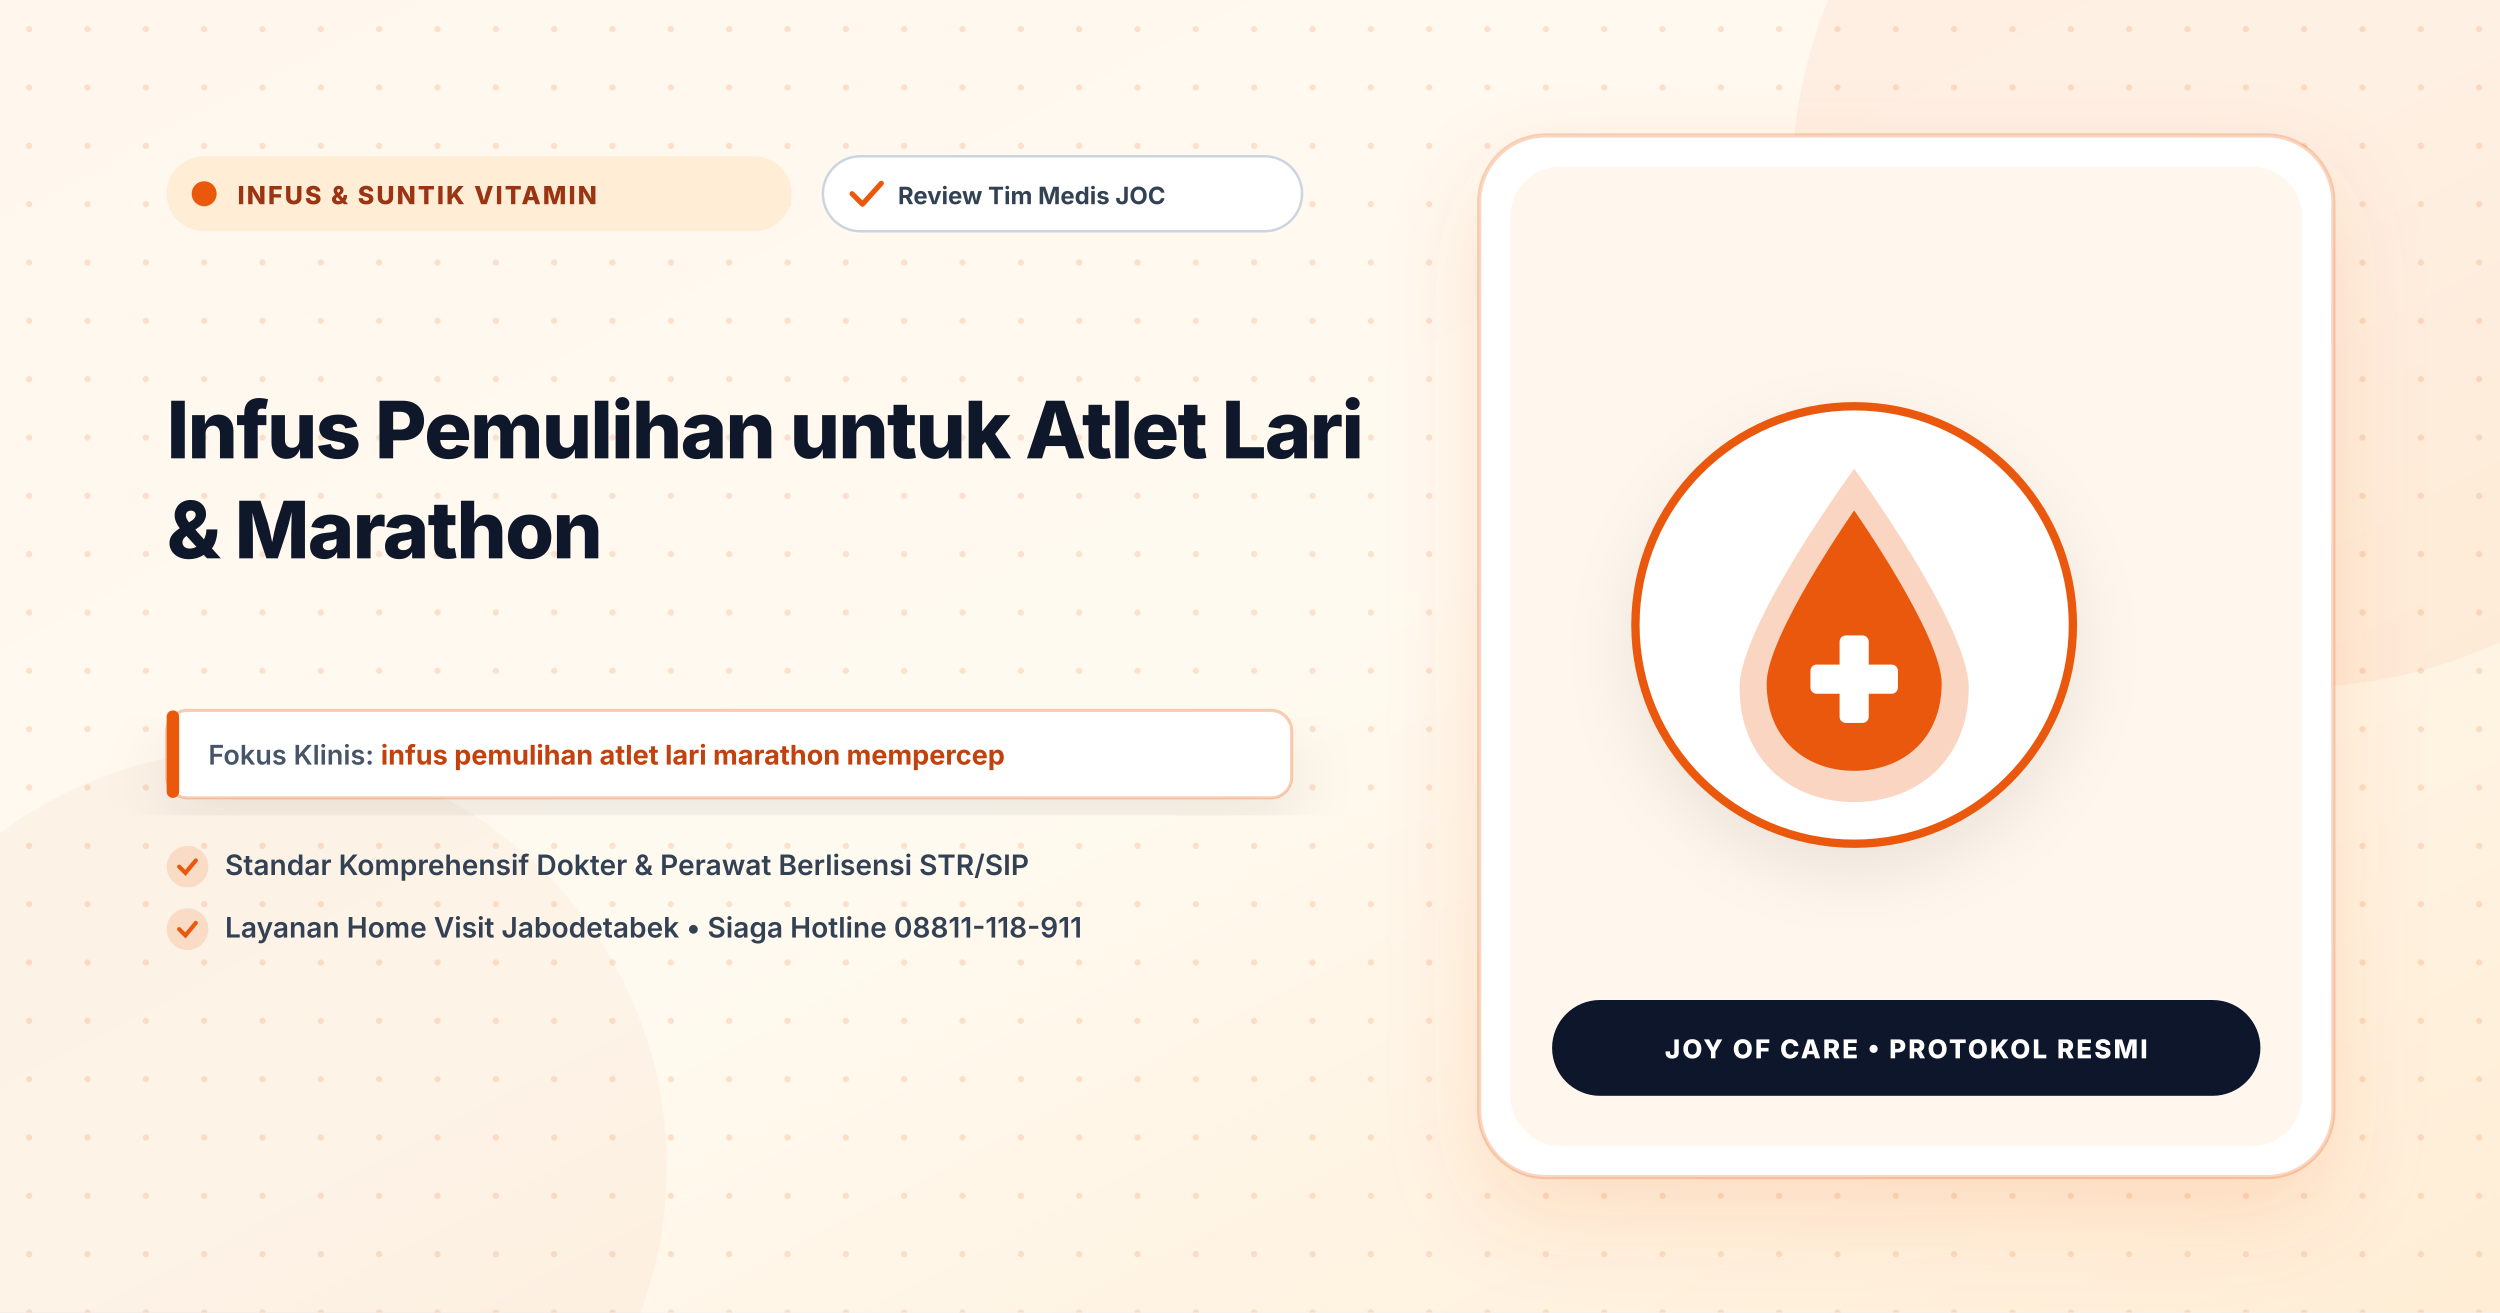
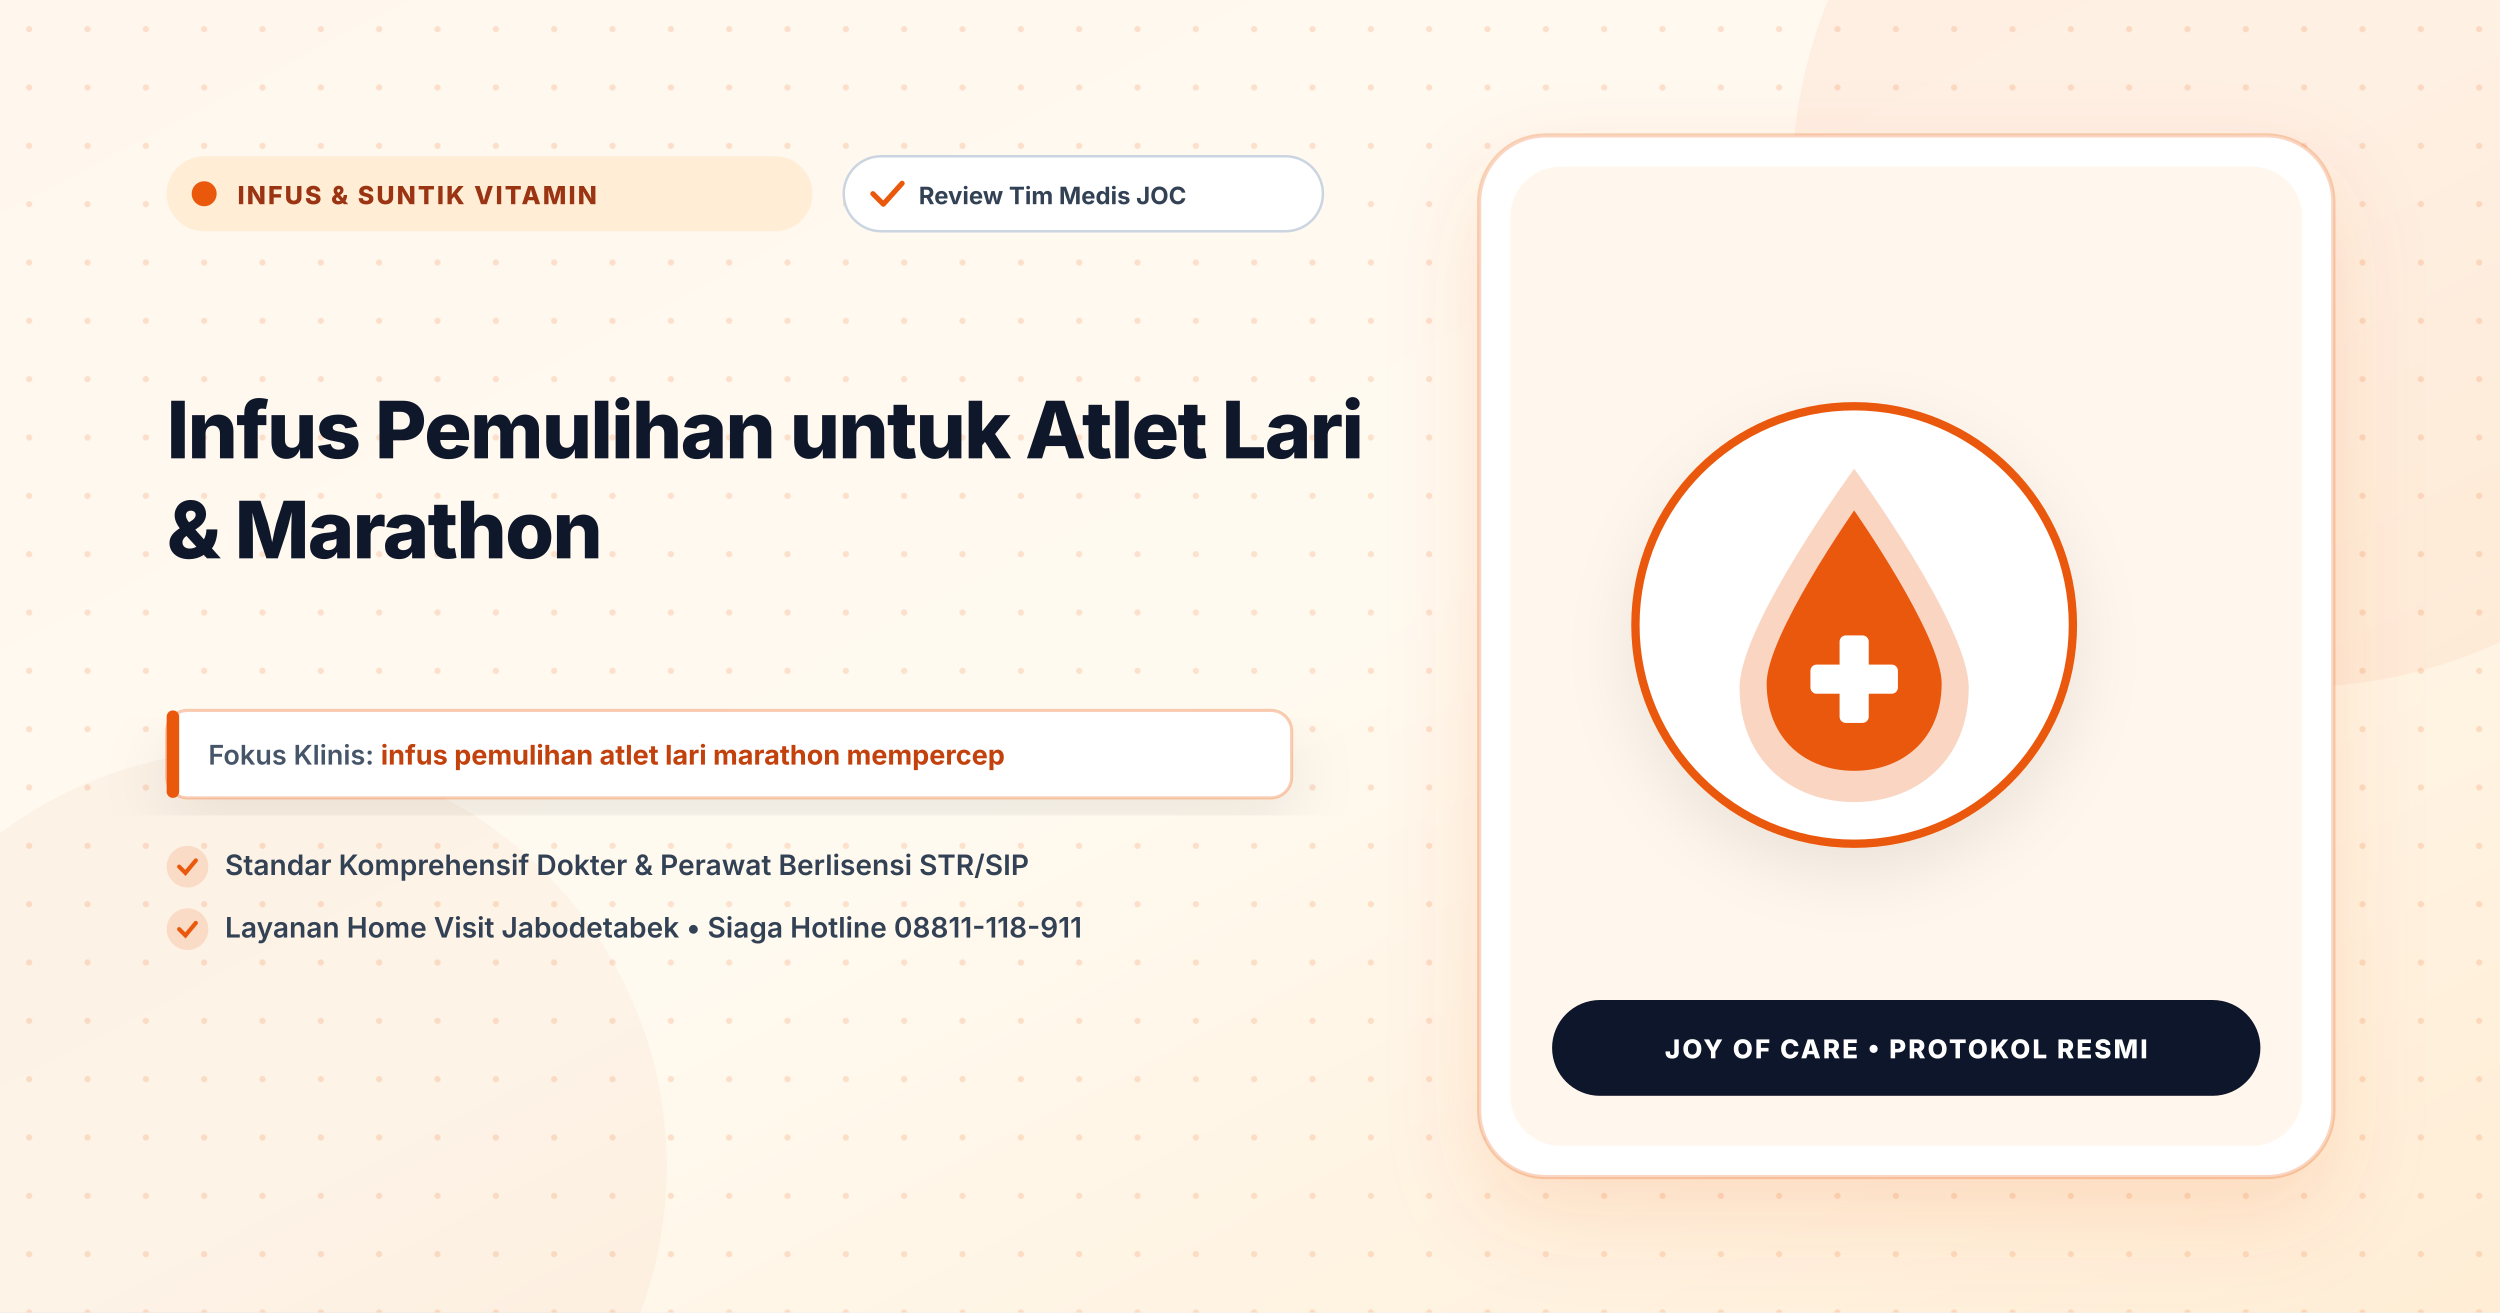
<svg xmlns="http://www.w3.org/2000/svg" viewBox="0 0 1200 630" width="1200" height="630">
  <defs>
    <linearGradient id="bgGrad" x1="0%" y1="0%" x2="100%" y2="100%">
      <stop offset="0%" stop-color="#FFF7ED" />
      <stop offset="50%" stop-color="#FFFAF0" />
      <stop offset="100%" stop-color="#FFEDD5" />
    </linearGradient>
    <linearGradient id="accentGrad" x1="0%" y1="0%" x2="100%" y2="0%">
      <stop offset="0%" stop-color="#EA580C" />
      <stop offset="100%" stop-color="#C2410C" />
    </linearGradient>
    <filter id="shadow" x="-20%" y="-20%" width="140%" height="140%">
      <feDropShadow dx="0" dy="12" stdDeviation="16" flood-color="#0F172A" flood-opacity="0.08" />
    </filter>
    <filter id="cardShadow" x="-20%" y="-20%" width="140%" height="140%">
      <feDropShadow dx="0" dy="18" stdDeviation="22" flood-color="#EA580C" flood-opacity="0.14" />
    </filter>
    <pattern id="dotPattern" x="0" y="0" width="28" height="28" patternUnits="userSpaceOnUse">
      <circle cx="14" cy="14" r="1.5" fill="#EA580C" opacity="0.16" />
    </pattern>
  </defs>
  <rect width="1200" height="630" fill="url(#bgGrad)" />
  <rect width="1200" height="630" fill="url(#dotPattern)" />
  <circle cx="1100" cy="90" r="240" fill="#EA580C" opacity="0.06" />
  <circle cx="120" cy="560" r="200" fill="#C2410C" opacity="0.04" />
  <g transform="translate(80, 75)">
    <g transform="translate(0, 0)">
-       <rect x="0" y="0" width="300" height="36" rx="18" fill="#FFEDD5" />
+       <rect x="0" y="0" width="310" height="36" rx="18" fill="#FFEDD5" />
      <circle cx="18" cy="18" r="6" fill="#EA580C" />
      <text x="34" y="23" font-family="Inter, -apple-system, sans-serif" font-size="12" font-weight="800" fill="#9A3412" letter-spacing="1">INFUS &amp; SUNTIK VITAMIN</text>
    </g>
-     <g transform="translate(315, 0)">
+     <g transform="translate(325, 0)">
      <rect x="0" y="0" width="230" height="36" rx="18" fill="#FFFFFF" stroke="#CBD5E1" stroke-width="1.2" />
      <path d="M14 18 L19 23 L28 13" fill="none" stroke="#EA580C" stroke-width="2.5" stroke-linecap="round" stroke-linejoin="round" />
      <text x="36" y="23" font-family="Inter, -apple-system, sans-serif" font-size="11.5" font-weight="700" fill="#334155">Review Tim Medis JOC</text>
    </g>
    <text x="0" y="145" font-family="Montserrat, Inter, -apple-system, sans-serif" font-size="38" font-weight="800" fill="#0F172A" letter-spacing="-0.8">Infus Pemulihan untuk Atlet Lari</text>
    <text x="0" y="193" font-family="Montserrat, Inter, -apple-system, sans-serif" font-size="38" font-weight="800" fill="#0F172A" letter-spacing="-0.8">&amp; Marathon</text>
    <g transform="translate(0, 266)">
      <rect x="0" y="0" width="540" height="42" rx="10" fill="#FFFFFF" stroke="#EA580C" stroke-opacity="0.3" stroke-width="1.5" filter="url(#shadow)" />
      <rect x="0" y="0" width="6" height="42" rx="3" fill="#EA580C" />
      <text x="20" y="26" font-family="Inter, -apple-system, sans-serif" font-size="13" font-weight="600" fill="#475569">
        Fokus Klinis: <tspan font-weight="700" fill="#C2410C">infus pemulihan atlet lari marathon mempercep</tspan>
      </text>
    </g>
    <g transform="translate(0, 331)">
      <g transform="translate(0, 0)">
        <circle cx="10" cy="10" r="10" fill="#EA580C" fill-opacity="0.15" />
        <path d="M6 10 L9 13 L14 7" fill="none" stroke="#EA580C" stroke-width="2" stroke-linecap="round" />
        <text x="28" y="14" font-family="Inter, sans-serif" font-size="13.5" font-weight="600" fill="#334155">Standar Komprehensif Dokter &amp; Perawat Berlisensi STR/SIP</text>
      </g>
      <g transform="translate(0, 30)">
        <circle cx="10" cy="10" r="10" fill="#EA580C" fill-opacity="0.15" />
        <path d="M6 10 L9 13 L14 7" fill="none" stroke="#EA580C" stroke-width="2" stroke-linecap="round" />
        <text x="28" y="14" font-family="Inter, sans-serif" font-size="13.5" font-weight="600" fill="#334155">Layanan Home Visit Jabodetabek • Siaga Hotline 08811-118-911</text>
      </g>
    </g>
  </g>
  <g filter="url(#cardShadow)">
    <rect x="710" y="65" width="410" height="500" rx="32" fill="#FFFFFF" stroke="#EA580C" stroke-opacity="0.25" stroke-width="2" />
    <rect x="725" y="80" width="380" height="470" rx="24" fill="#FFF7ED" />
    <g transform="translate(770, 180)">
      <circle cx="120" cy="120" r="105" fill="#FFFFFF" stroke="#EA580C" stroke-width="4" filter="url(#shadow)" />
      <path d="M120 45 C120 45 65 120 65 150 C65 185 90 205 120 205 C150 205 175 185 175 150 C175 120 120 45 120 45 Z" fill="#EA580C" opacity="0.25" />
      <path d="M120 65 C120 65 78 125 78 148 C78 175 97 190 120 190 C143 190 162 175 162 148 C162 125 120 65 120 65 Z" fill="#EA580C" />
      <rect x="113" y="125" width="14" height="42" rx="3" fill="#FFFFFF" />
      <rect x="99" y="139" width="42" height="14" rx="3" fill="#FFFFFF" />
    </g>
    <g transform="translate(745, 480)">
      <rect x="0" y="0" width="340" height="46" rx="23" fill="#0F172A" />
      <text x="170" y="28" font-family="Inter, sans-serif" font-size="12.5" font-weight="800" fill="#FFFFFF" text-anchor="middle" letter-spacing="1">JOY OF CARE • PROTOKOL RESMI</text>
    </g>
  </g>
</svg>
